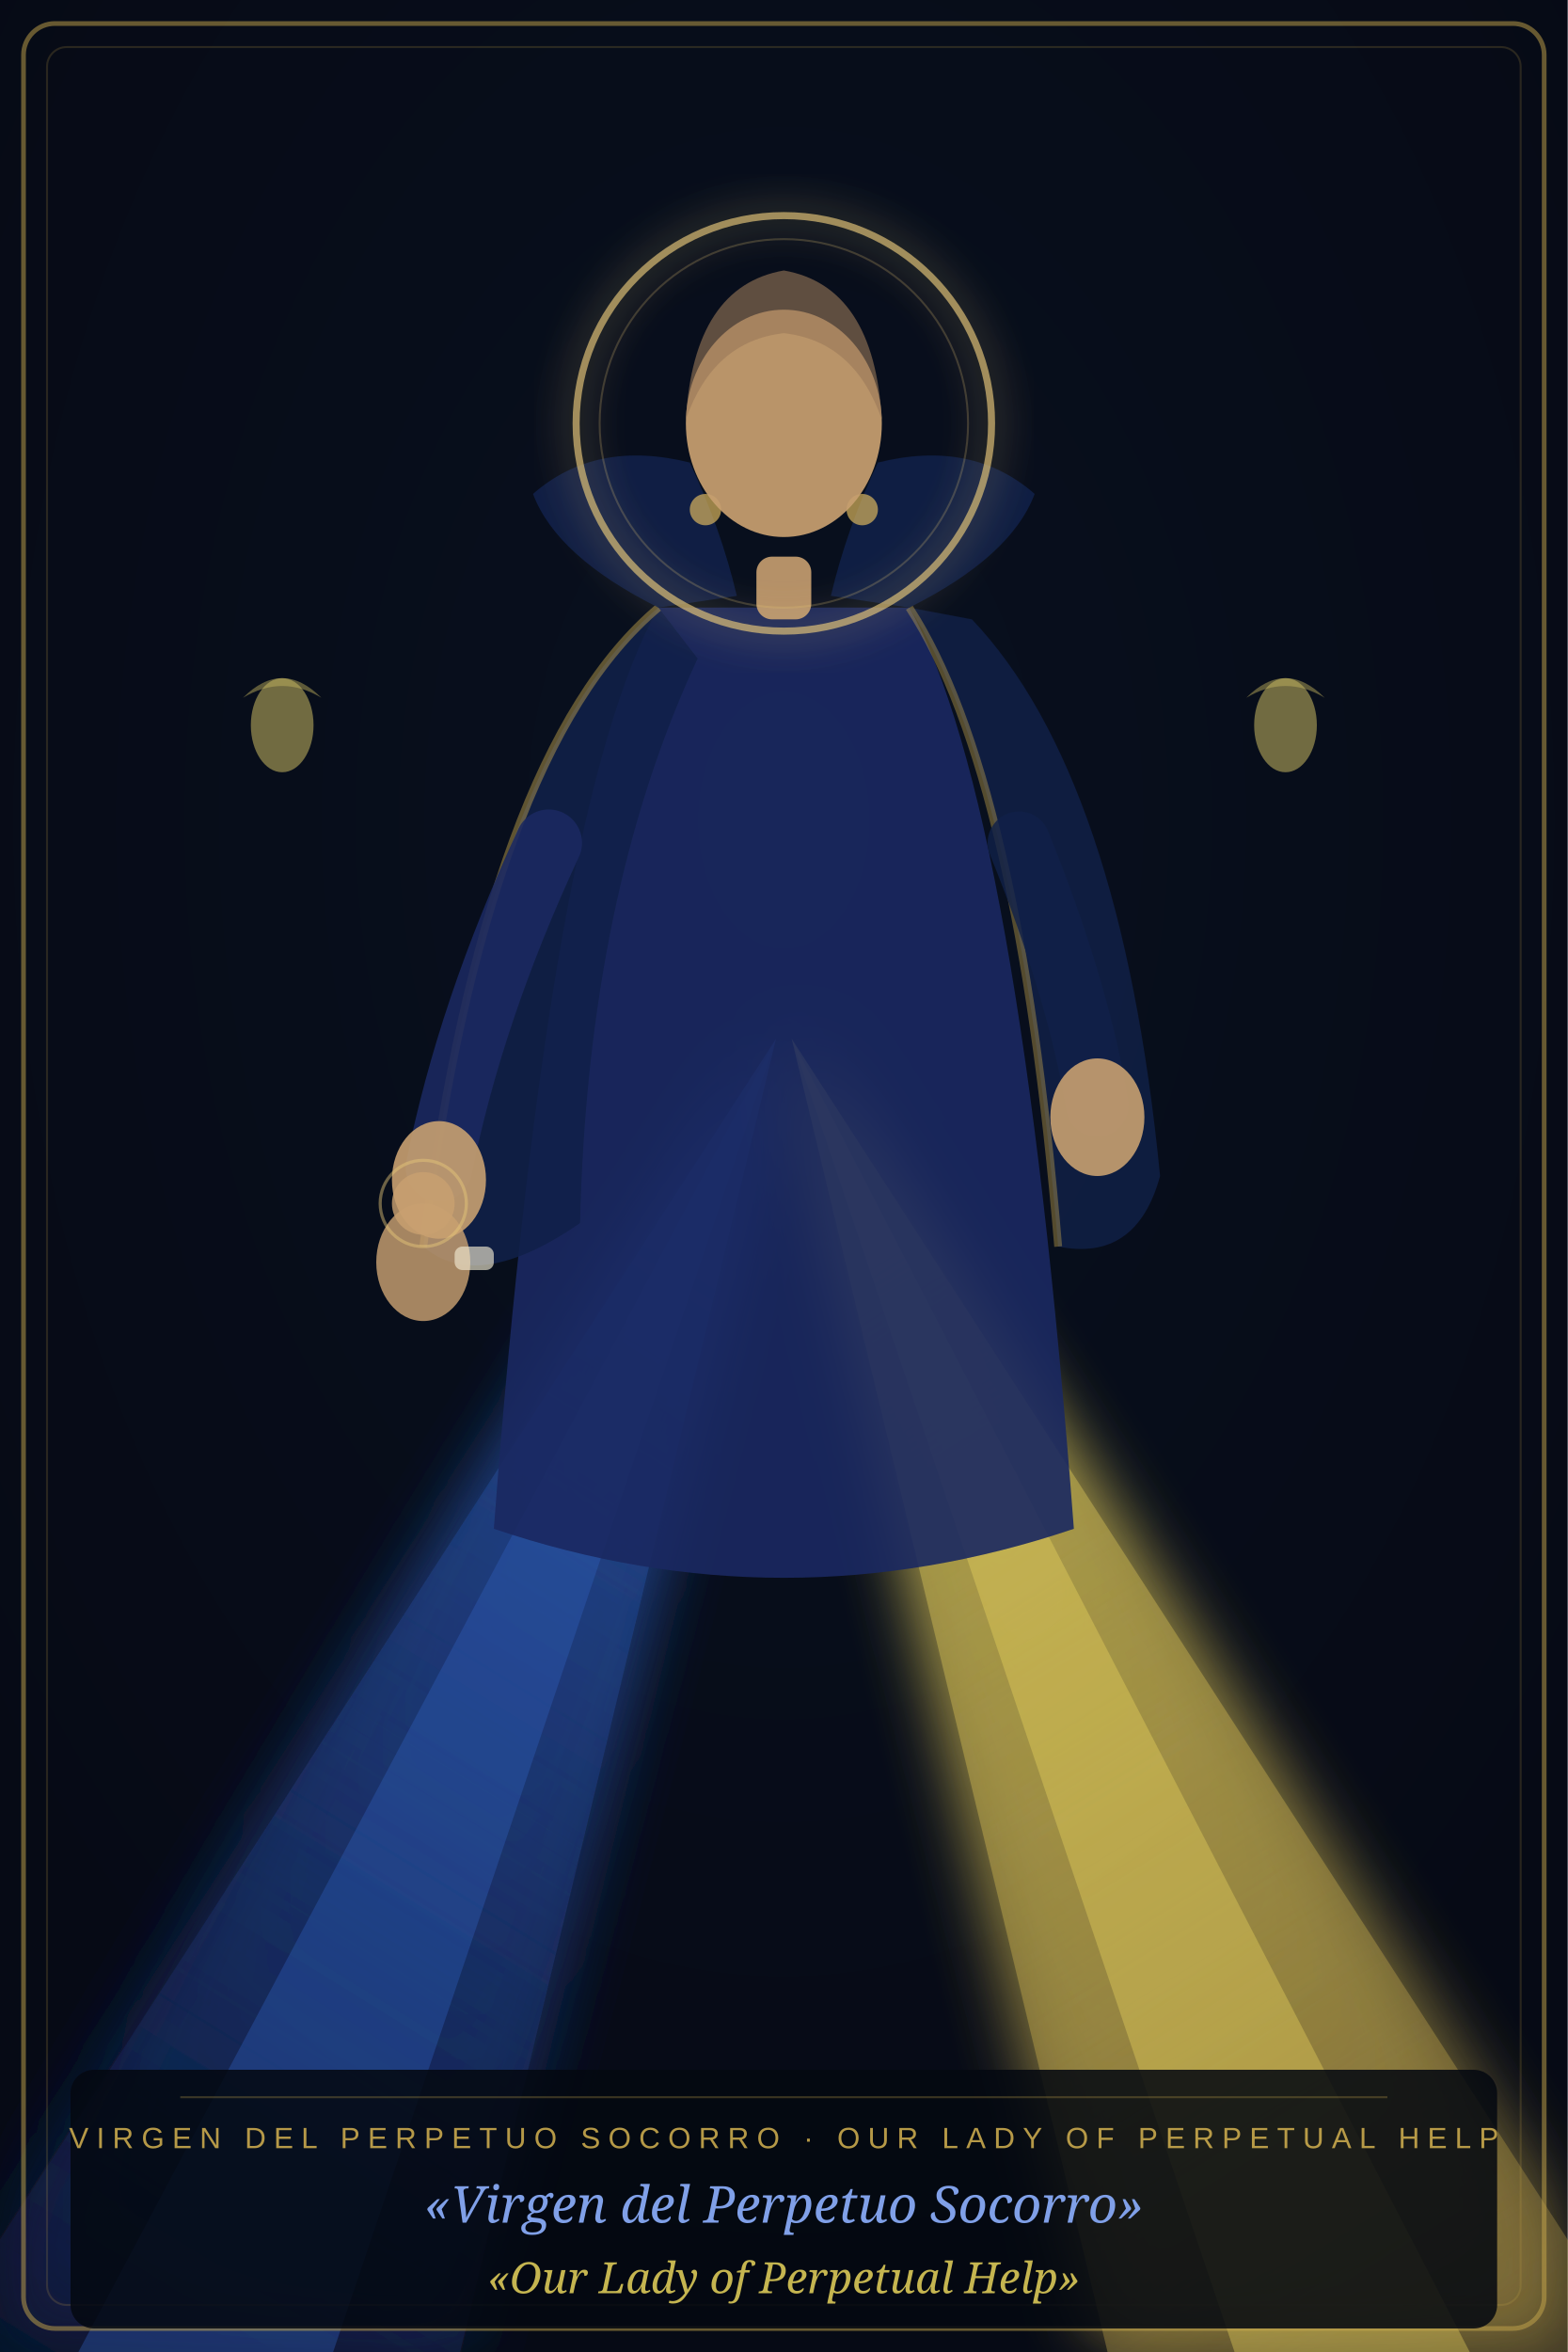
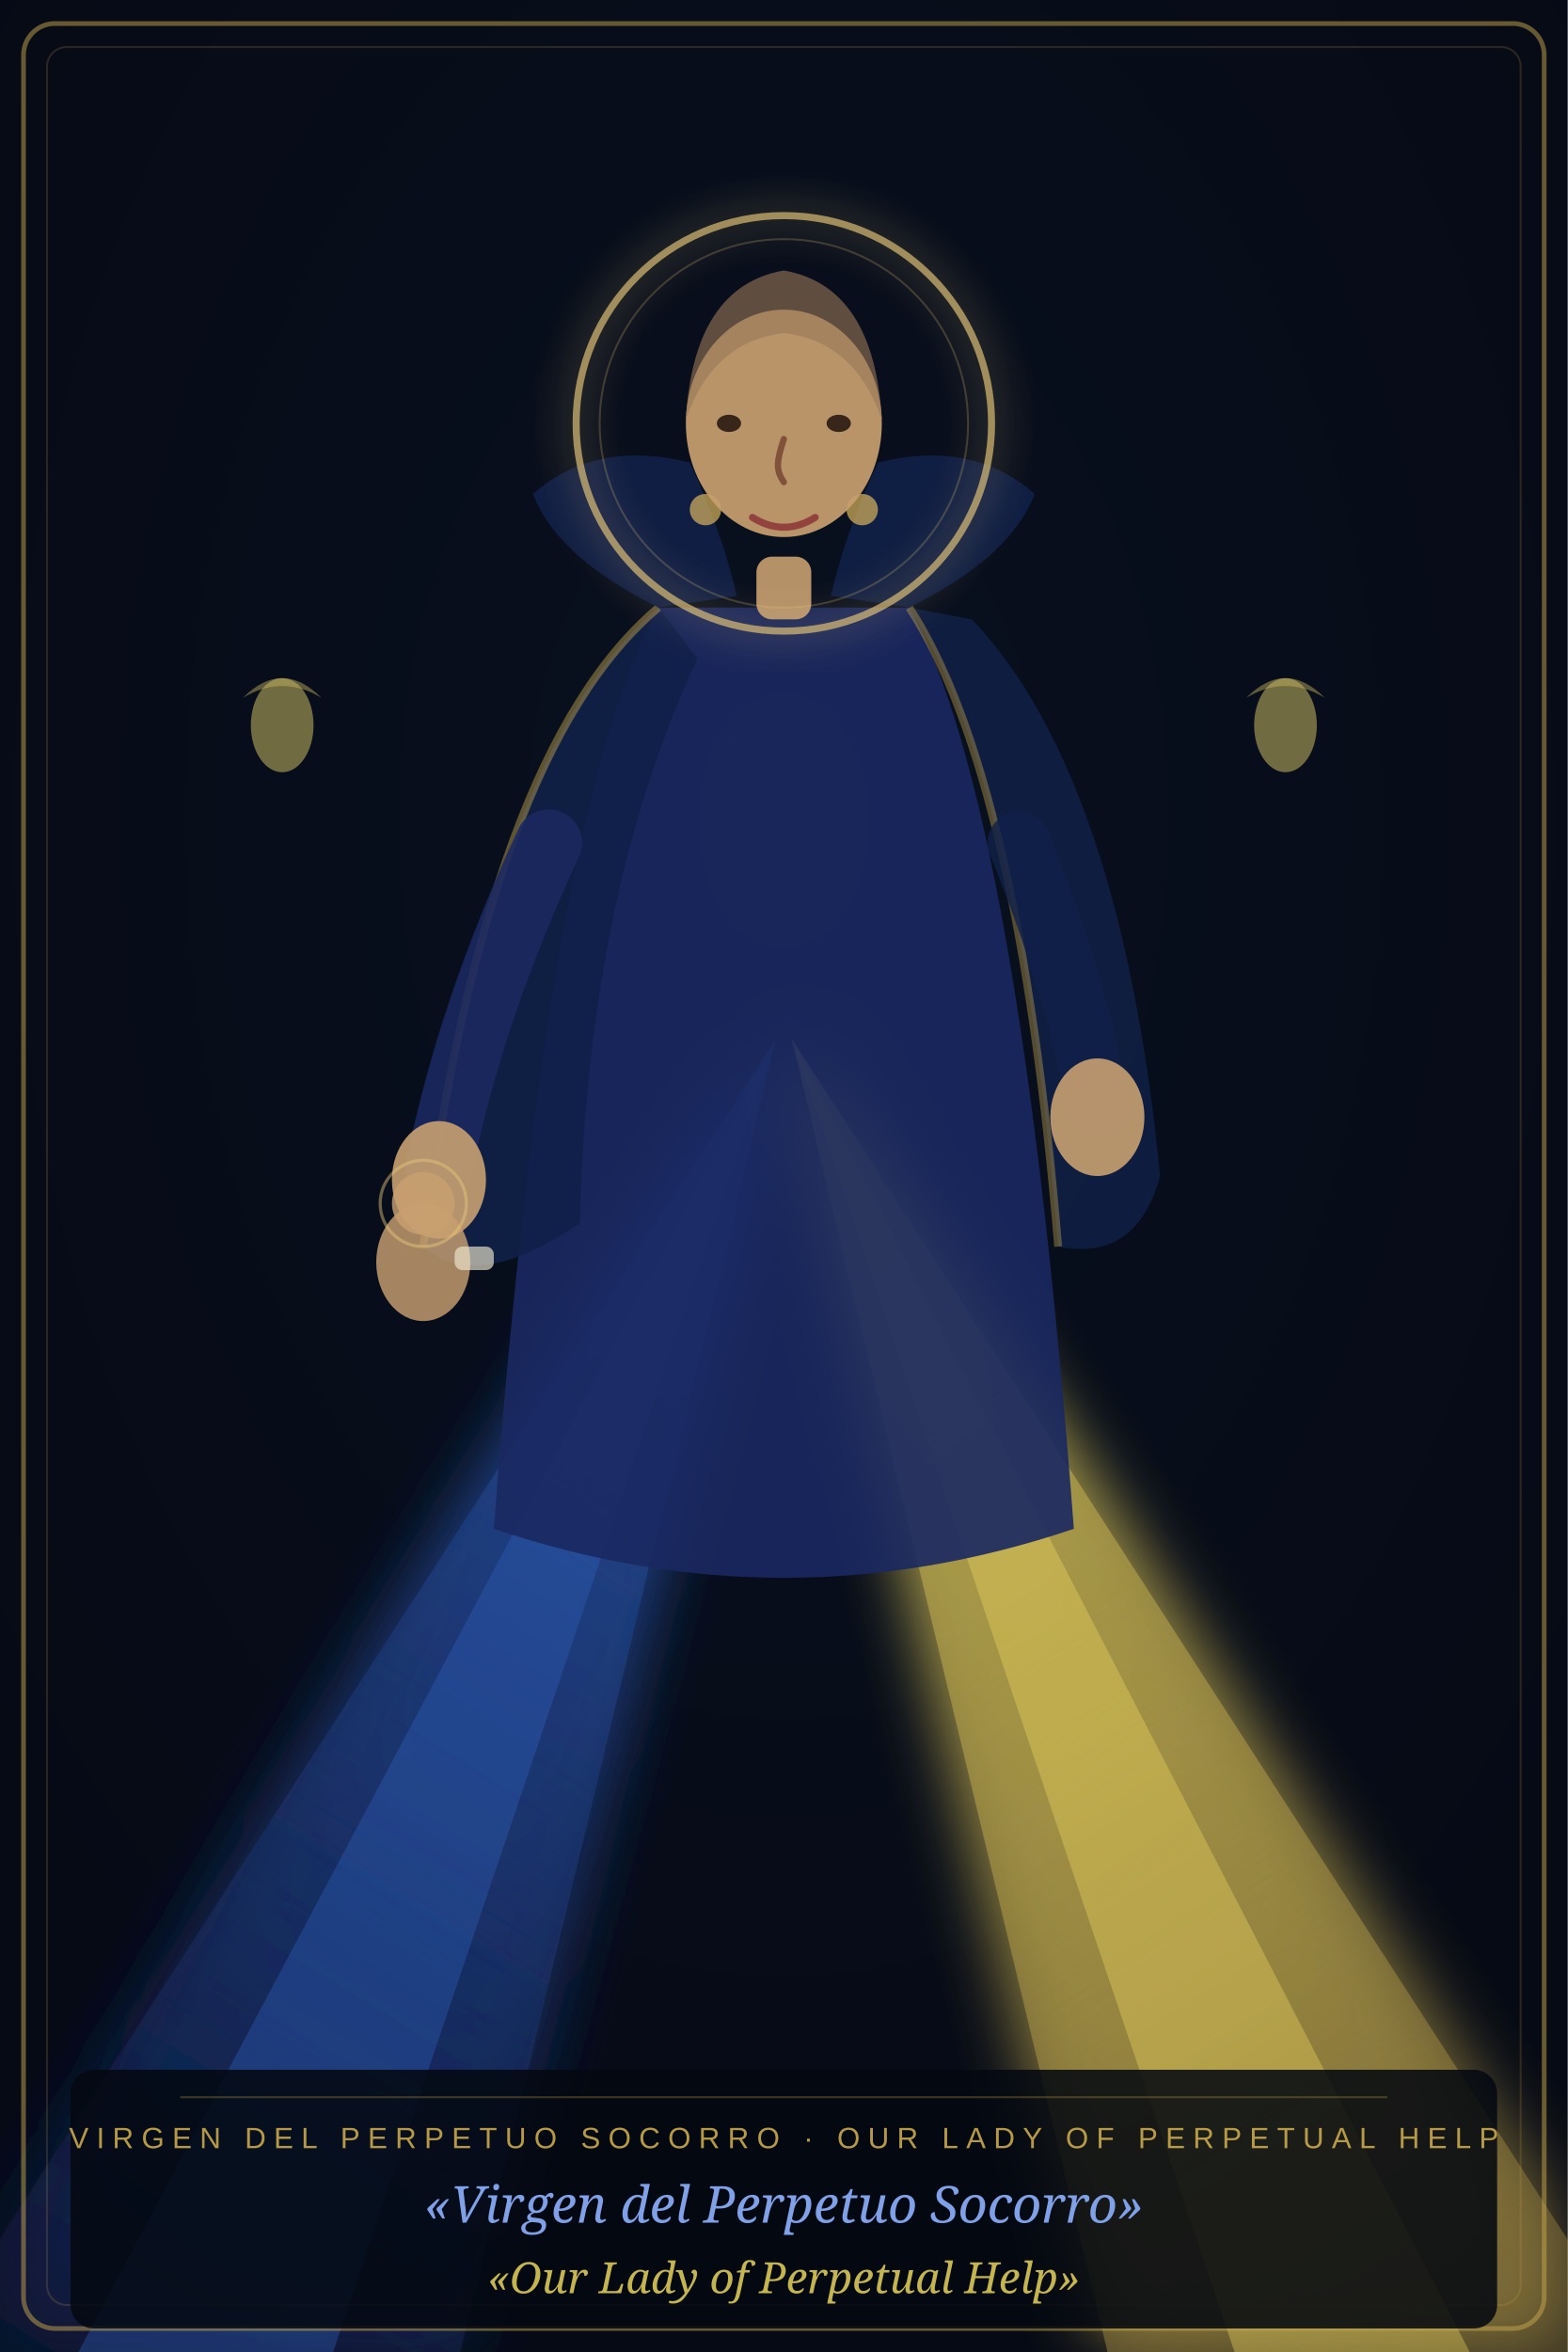
<svg xmlns="http://www.w3.org/2000/svg" viewBox="0 0 400 600">
  <defs>
    <radialGradient id="ps-bg" cx="50%" cy="35%" r="65%">
      <stop offset="0%" stop-color="#080e1a" />
      <stop offset="100%" stop-color="#040810" />
    </radialGradient>
    <linearGradient id="ps-r1" x1="50%" y1="0%" x2="10%" y2="100%">
      <stop offset="0%" stop-color="#3060c0" stop-opacity="1" />
      <stop offset="100%" stop-color="#102050" stop-opacity="0.4" />
    </linearGradient>
    <linearGradient id="ps-r2" x1="50%" y1="0%" x2="90%" y2="100%">
      <stop offset="0%" stop-color="#f5e060" stop-opacity="1" />
      <stop offset="100%" stop-color="#c9a84c" stop-opacity="0.4" />
    </linearGradient>
    <filter id="ps-gl">
      <feGaussianBlur stdDeviation="9" result="b" />
      <feMerge>
        <feMergeNode in="b" />
        <feMergeNode in="b" />
        <feMergeNode in="SourceGraphic" />
      </feMerge>
    </filter>
    <filter id="ps-g2">
      <feGaussianBlur stdDeviation="5" result="b" />
      <feMerge>
        <feMergeNode in="b" />
        <feMergeNode in="SourceGraphic" />
      </feMerge>
    </filter>
  </defs>
  <rect width="400" height="600" fill="url(#ps-bg)" />
  <rect width="400" height="600" fill="#102048" opacity="0.10" />
  <polygon points="198,265 -25,610 115,610" fill="url(#ps-r1)" filter="url(#ps-gl)" opacity="0.72" />
  <polygon points="198,265 20,600  85,600" fill="#3060c0" opacity="0.36" />
  <polygon points="202,265 425,610 285,610" fill="url(#ps-r2)" filter="url(#ps-gl)" opacity="0.70" />
  <polygon points="202,265 375,600 315,600" fill="#f5e060" opacity="0.34" />
  <path d="M168,155 Q140,205 126,390 Q200,415 274,390 Q260,205 232,155 Z" fill="#1a2860" opacity="0.90" />
  <path d="M168,155 Q124,192 108,318 Q122,330 148,312 Q150,228 178,168 Z" fill="#102048" opacity="0.88" />
  <path d="M232,155 Q260,198 270,318 Q290,322 296,300 Q286,198 248,158 Z" fill="#102048" opacity="0.80" />
  <path d="M168,155 Q124,192 108,318" stroke="#c9a84c" stroke-width="2" fill="none" opacity="0.45" />
  <path d="M232,155 Q260,198 270,318" stroke="#c9a84c" stroke-width="2" fill="none" opacity="0.40" />
  <path d="M140,215 Q120,258 112,298" stroke="#1a2860" stroke-width="17" fill="none" stroke-linecap="round" opacity="0.88" />
  <path d="M260,215 Q275,252 280,282" stroke="#102048" stroke-width="16" fill="none" stroke-linecap="round" opacity="0.82" />
  <ellipse cx="112" cy="301" rx="12" ry="15" fill="#c8a070" opacity="0.9" />
  <ellipse cx="280" cy="285" rx="12" ry="15" fill="#c8a070" opacity="0.9" />
  <ellipse cx="108" cy="322" rx="12" ry="15" fill="#c8a070" opacity="0.82" />
  <circle cx="108" cy="307" r="8" fill="#c8a070" opacity="0.82" />
  <circle cx="108" cy="307" r="11" fill="none" stroke="#e8c97a" stroke-width="0.8" opacity="0.45" />
  <rect x="116" y="318" width="10" height="6" rx="2" fill="#f0e8d0" opacity="0.65" />
  <ellipse cx="72" cy="185" rx="8" ry="12" fill="#c8b860" opacity="0.55" />
  <path d="M62,178 Q72,168 82,178 Q72,172 62,178 Z" fill="#c8b860" opacity="0.45" />
  <ellipse cx="328" cy="185" rx="8" ry="12" fill="#c8b860" opacity="0.55" />
  <path d="M318,178 Q328,168 338,178 Q328,172 318,178 Z" fill="#c8b860" opacity="0.45" />
  <path d="M168,155 Q142,142 136,126 Q152,112 176,118 Q184,135 188,152 Z" fill="#102048" opacity="0.92" />
  <path d="M232,155 Q258,142 264,126 Q248,112 224,118 Q216,135 212,152 Z" fill="#102048" opacity="0.88" />
  <circle cx="180" cy="130" r="4" fill="#e8c060" opacity="0.65" />
  <circle cx="220" cy="130" r="4" fill="#e8c060" opacity="0.65" />
  <rect x="193" y="142" width="14" height="16" rx="4" fill="#c8a070" opacity="0.9" />
  <ellipse cx="200" cy="108" rx="25" ry="29" fill="#c8a070" opacity="0.92" />
  <path d="M175,107 Q177,73 200,69 Q223,73 225,107 Q218,87 200,85 Q182,87 175,107 Z" fill="#9a7858" opacity="0.60" />
  <circle cx="200" cy="108" r="53" fill="none" stroke="#e8c97a" stroke-width="1.8" stroke-opacity="0.65" filter="url(#ps-g2)" />
  <circle cx="200" cy="108" r="47" fill="none" stroke="#e8c97a" stroke-width="0.5" stroke-opacity="0.22" />
  <rect x="6" y="6" width="388" height="588" rx="8" fill="none" stroke="#c9a84c" stroke-width="1.2" stroke-opacity="0.5" />
  <rect x="12" y="12" width="376" height="576" rx="5" fill="none" stroke="#c9a84c" stroke-width="0.5" stroke-opacity="0.18" />
  <rect x="18" y="528" width="364" height="66" rx="6" fill="#040810" opacity="0.86" />
  <line x1="46" y1="535" x2="354" y2="535" stroke="#c9a84c" stroke-width="0.5" stroke-opacity="0.28" />
  <text x="200" y="548" text-anchor="middle" font-family="Arial,sans-serif" font-size="7.5" fill="#c9a84c" letter-spacing="2" opacity="0.9">VIRGEN DEL PERPETUO SOCORRO  ·  OUR LADY OF PERPETUAL HELP</text>
  <text x="200" y="567" text-anchor="middle" font-family="Georgia,serif" font-size="13" fill="#80a0e8" font-style="italic">«Virgen del Perpetuo Socorro»</text>
  <text x="200" y="585" text-anchor="middle" font-family="Georgia,serif" font-size="11" fill="#f5e060" font-style="italic" opacity="0.8">«Our Lady of Perpetual Help»</text>
+   <g id="tup-face-features" opacity="0.9">
+     <ellipse id="tup-eye-left" cx="186" cy="108" rx="3.1" ry="2.2" fill="#2a1a12" />
+     <ellipse id="tup-eye-right" cx="214" cy="108" rx="3.1" ry="2.2" fill="#2a1a12" />
+     <path id="tup-nose" d="M200 112 C198 118, 198 120, 200 123" stroke="#7b4a35" stroke-width="1.6" fill="none" stroke-linecap="round" />
+     <path id="tup-mouth" d="M192 132 Q200 137 208 132" stroke="#8f3a3a" stroke-width="1.8" fill="none" stroke-linecap="round" />
+   </g>
</svg>
